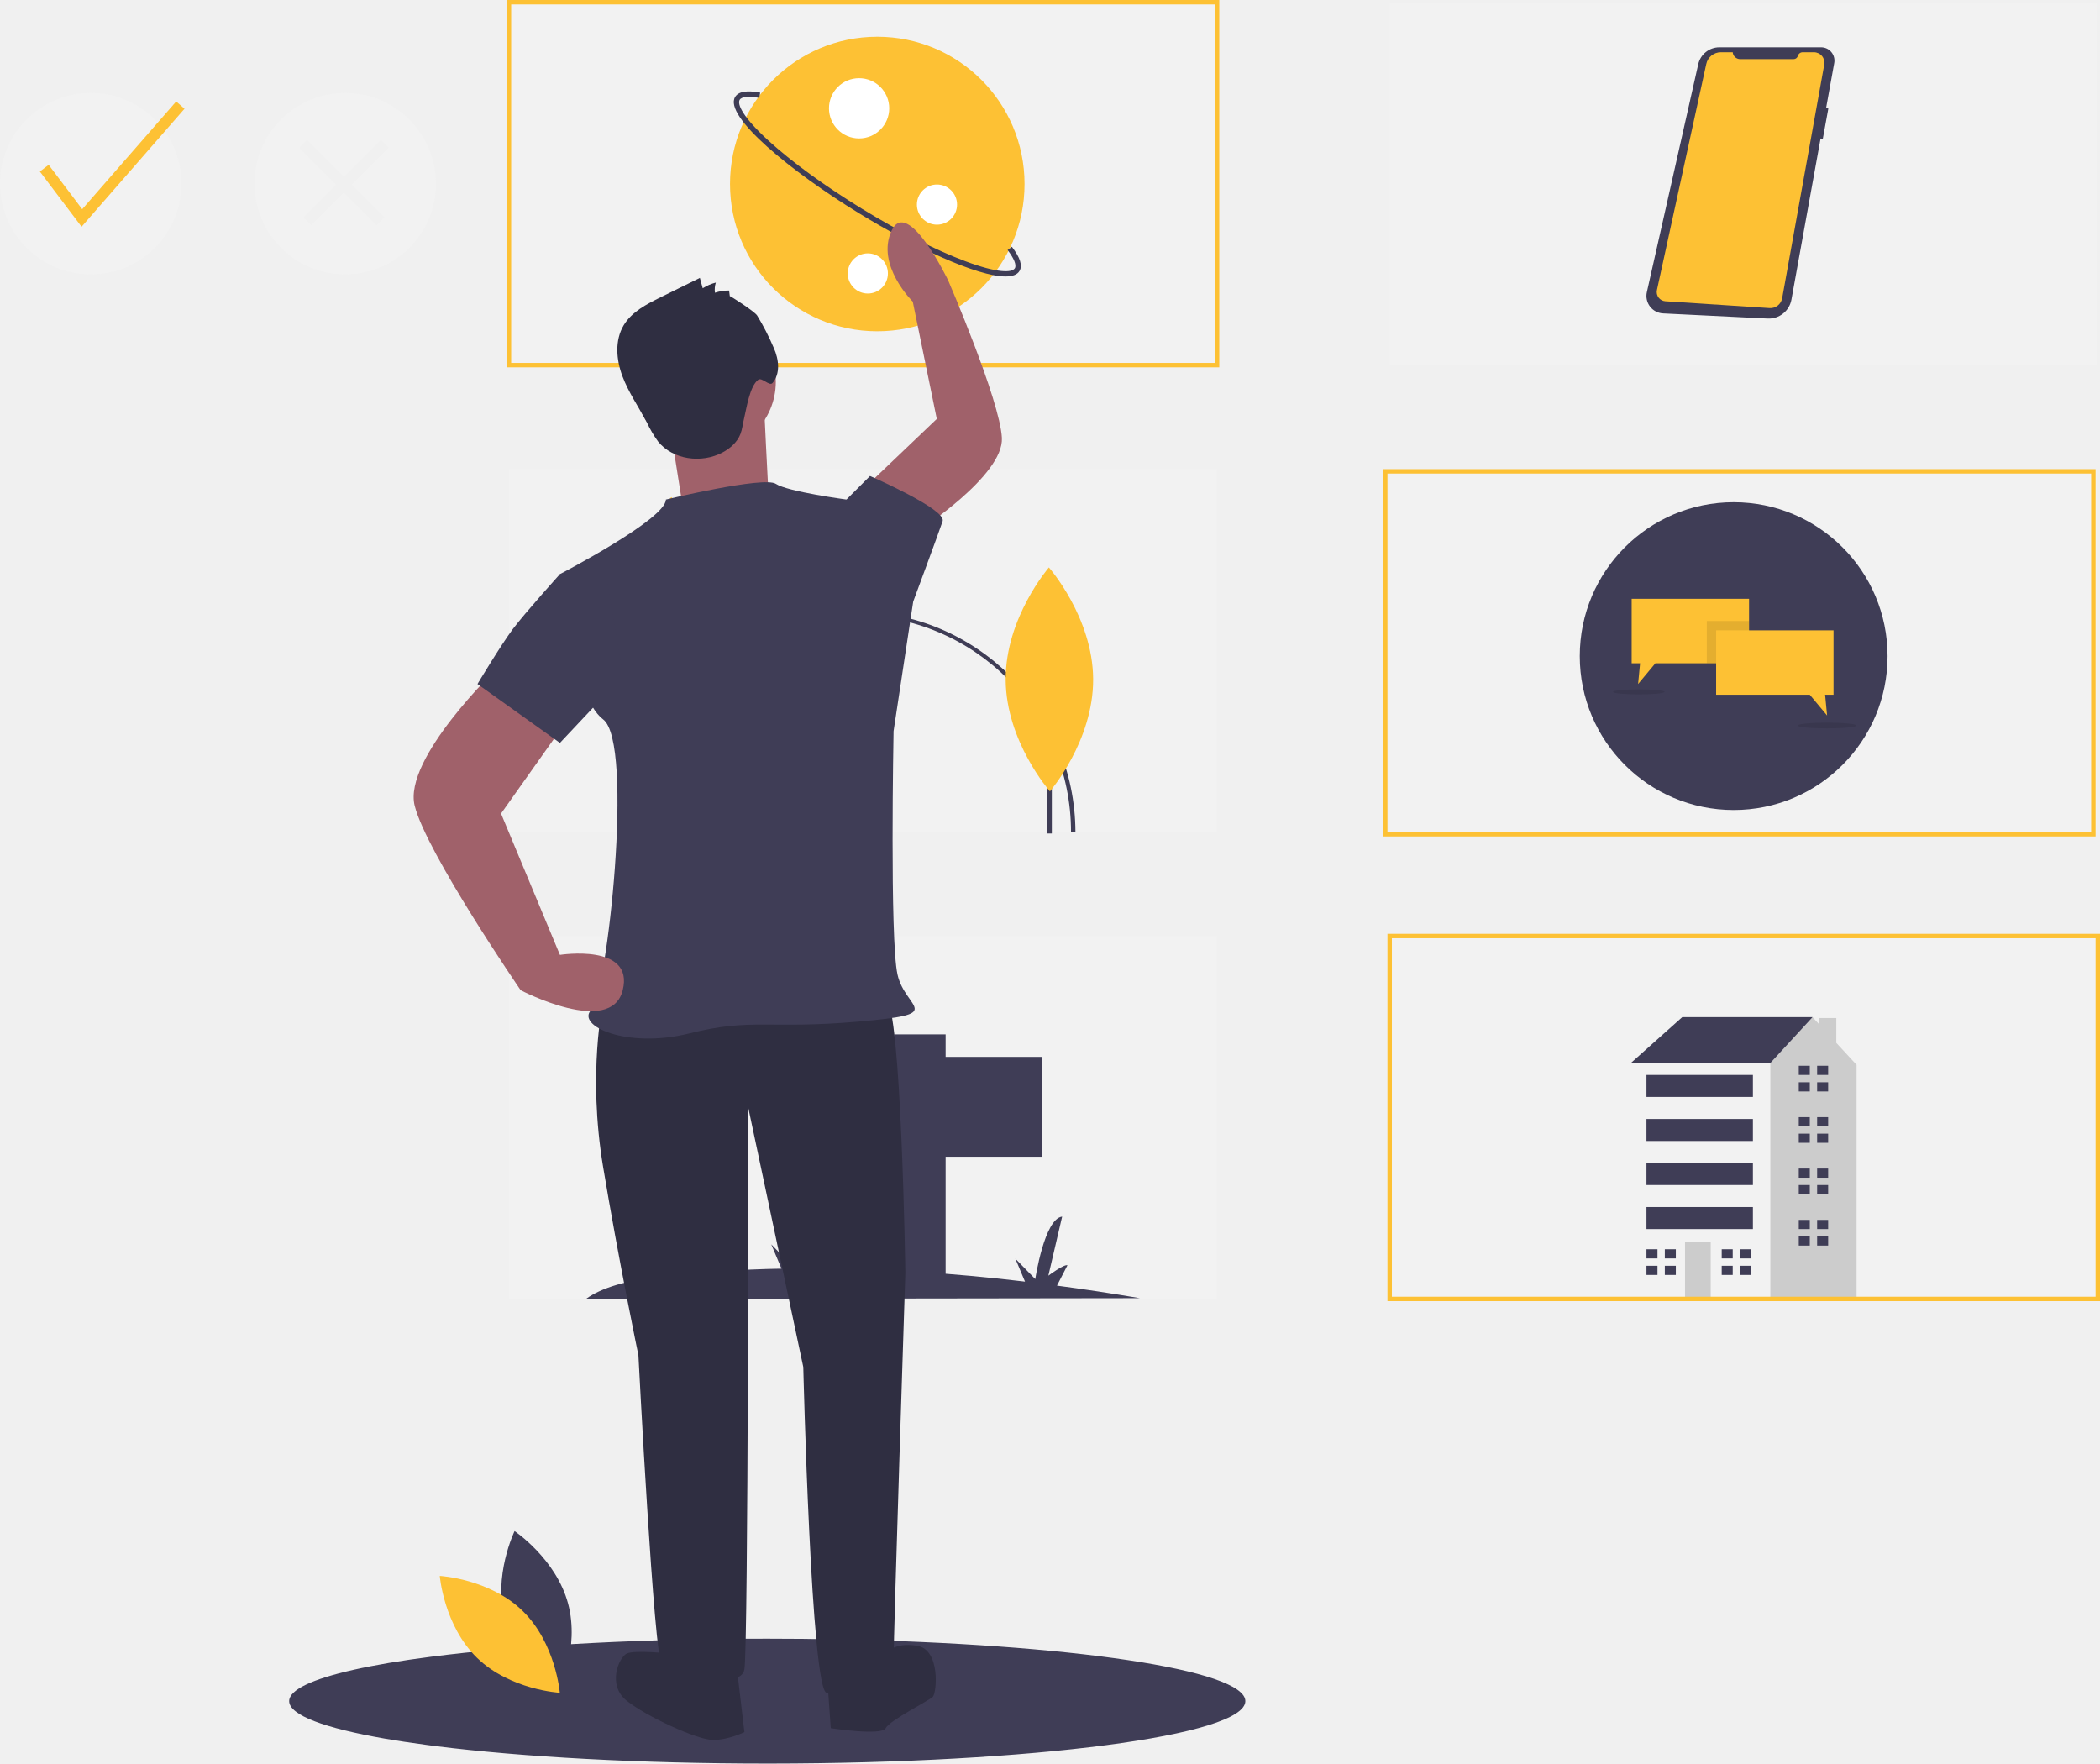
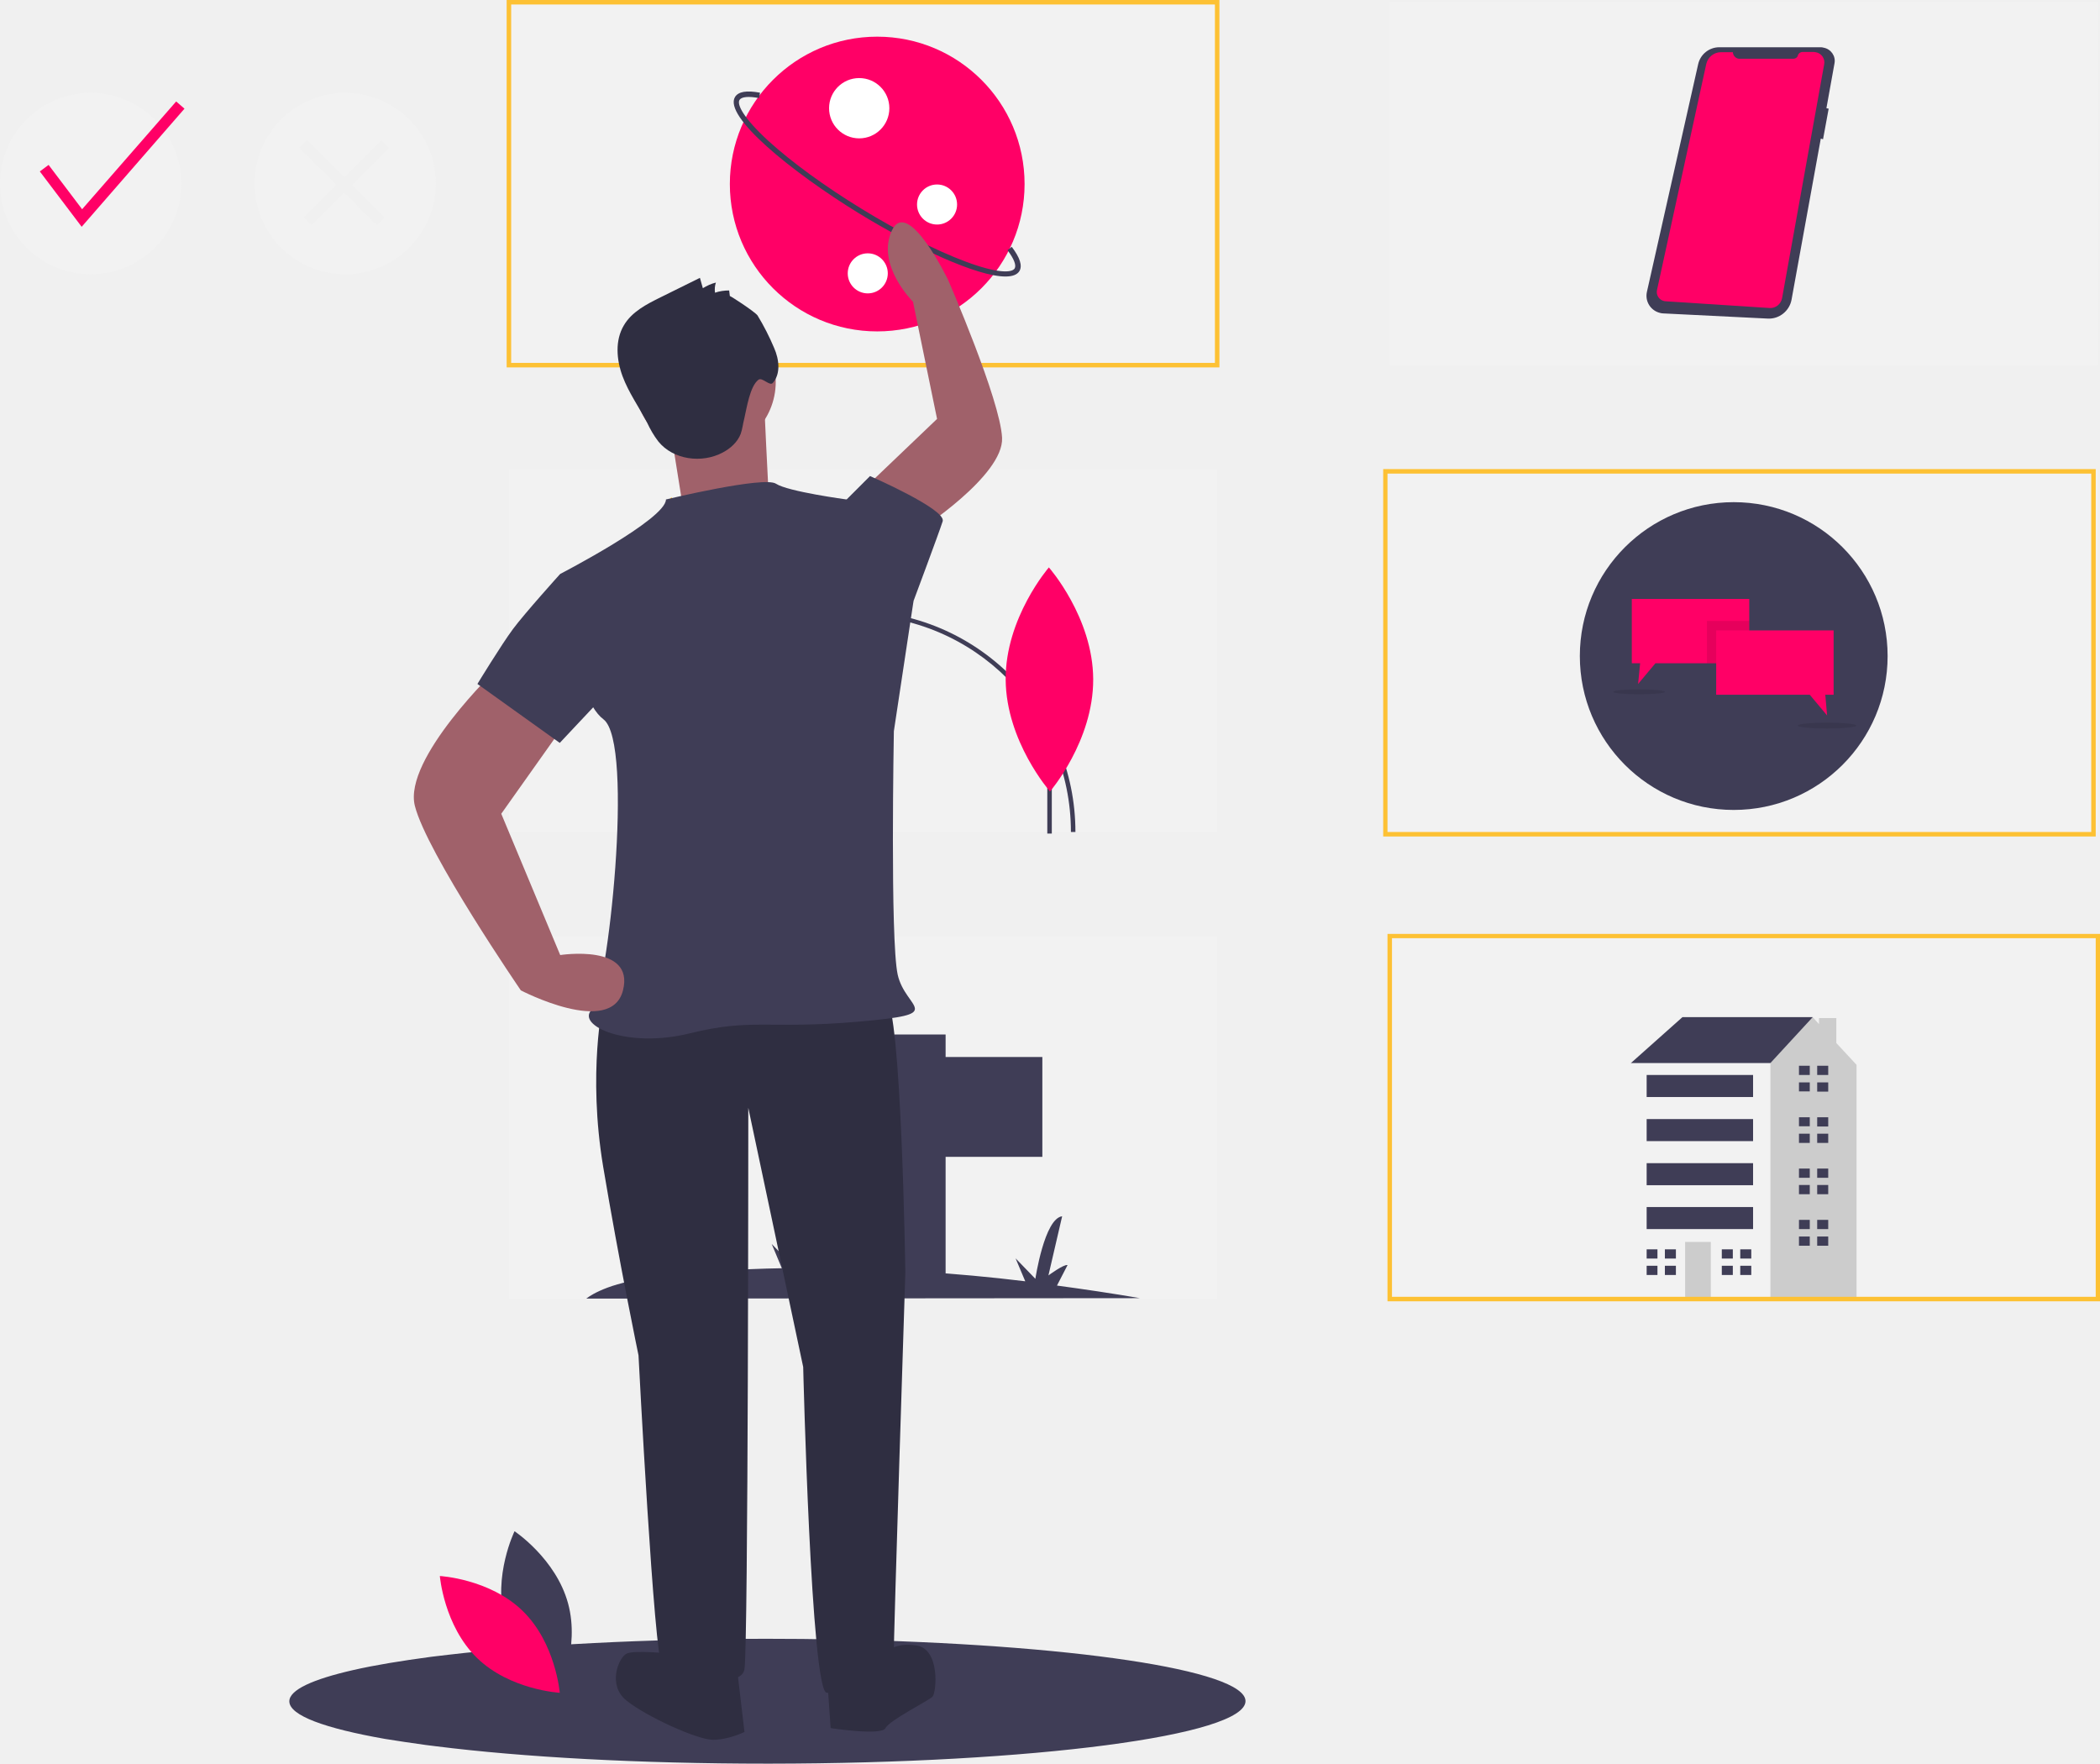
- <svg xmlns="http://www.w3.org/2000/svg" id="bebdbc02-5f56-4bd5-9ad9-bce5f07a2c3e" data-name="Layer 1" width="933.443" height="783.894" viewBox="0 0 933.443 783.894">
-   <path d="M627.332,841.142c0,15.287-94.578,27.672-211.447,27.752h-1.063c-57.046,0-108.848-2.936-147.02-7.701-1.634-.217-3.245-.423-4.821-.64-6.49-.857-12.556-1.782-18.143-2.742-26.701-4.65-42.525-10.42-42.525-16.669,0-5.061,10.351-9.791,28.437-13.882,9.551-2.159,21.251-4.125,34.733-5.861q3.719-.497,7.632-.937c37.601-4.399,87.266-7.072,141.707-7.072,10.58,0,20.988.103,31.157.297C548.566,815.652,627.332,827.191,627.332,841.142Z" transform="translate(-73.77864 -85)" fill="#3f3d56" />
-   <rect x="617.705" y="416.066" width="314.754" height="161.311" fill="#f2f2f2" />
-   <rect x="226.23" y="0.984" width="314.754" height="161.311" fill="#f2f2f2" />
-   <path d="M615.746,248.279H299.025V85H615.746Zm-314.754-1.967H613.779V86.967H300.992Z" transform="translate(-73.77864 -85)" fill="#fdc134" />
-   <rect x="617.705" y="0.984" width="314.754" height="161.311" fill="#f2f2f2" />
-   <rect x="226.23" y="208.525" width="314.754" height="161.311" fill="#f2f2f2" />
-   <rect x="617.705" y="208.525" width="314.754" height="161.311" fill="#f2f2f2" />
-   <rect x="226.23" y="416.066" width="314.754" height="161.311" fill="#f2f2f2" />
-   <circle cx="40.328" cy="81.639" r="40.328" fill="#f2f2f2" />
-   <path d="M227.221,126.311a40.328,40.328,0,1,0,40.328,40.328A40.328,40.328,0,0,0,227.221,126.311Zm17.476,55.311-3.477,3.477-14.491-14.491-14.491,14.491-3.477-3.477,14.491-14.491L206.794,150.673l3.477-3.477L226.729,163.654l16.458-16.458,3.477,3.477-16.458,16.458Z" transform="translate(-73.77864 -85)" fill="#f2f2f2" />
-   <polygon points="36.256 100.783 17.71 76.237 21.634 73.271 36.531 92.988 78.311 45.105 82.017 48.338 36.256 100.783" fill="#fdc134" />
-   <path d="M580.494,662.044q-19.185-3.25-36.901-5.583l4.669-9.053c-1.574-.547-8.491,4.637-8.491,4.637l6.127-26.277c-7.918.955-11.944,27.786-11.944,27.786l-8.847-9.071,4.283,10.198a816.821,816.821,0,0,0-93.623-5.892l3.996-7.748c-1.574-.547-8.491,4.637-8.491,4.637l6.127-26.277c-7.918.955-11.944,27.786-11.944,27.786l-8.847-9.071,4.536,10.802a525.906,525.906,0,0,0-53.82,3.656c4.042-12.07,17.773-23.55,17.773-23.55-10.486,3.119-15.987,8.345-18.861,13.217a211.639,211.639,0,0,1,12.233-73.124s-21.675,47.166-18.909,78.825l.331,5.622c-18.375,2.631-25.604,8.813-25.604,8.813Z" transform="translate(-73.77864 -85)" fill="#3f3d56" />
-   <circle cx="355.705" cy="255.588" r="34.787" fill="#ff6584" />
-   <polygon points="728.996 475.767 724.918 472.504 747.757 452.112 805.67 452.112 805.67 470.057 768.149 495.343 728.996 475.767" fill="#3f3d56" />
-   <polygon points="816.229 463.551 816.229 452.52 808.54 452.52 808.54 455.221 805.67 452.112 786.909 472.504 779.568 477.398 768.186 560.56 785.352 577.726 825.246 577.726 825.246 473.32 816.229 463.551" fill="#ccc" />
-   <rect x="724.918" y="472.504" width="61.991" height="105.222" fill="#f2f2f2" />
-   <rect x="748.98" y="552.032" width="11.419" height="25.694" fill="#ccc" />
-   <polygon points="736.745 559.373 736.745 555.295 731.851 555.295 731.851 559.373 736.338 559.373 736.745 559.373" fill="#3f3d56" />
-   <polygon points="736.338 562.636 731.851 562.636 731.851 566.714 736.745 566.714 736.745 562.636 736.338 562.636" fill="#3f3d56" />
-   <rect x="740.008" y="555.295" width="4.894" height="4.078" fill="#3f3d56" />
-   <rect x="740.008" y="562.636" width="4.894" height="4.078" fill="#3f3d56" />
-   <polygon points="770.188 559.373 770.188 555.295 765.294 555.295 765.294 559.373 769.78 559.373 770.188 559.373" fill="#3f3d56" />
-   <polygon points="769.78 562.636 765.294 562.636 765.294 566.714 770.188 566.714 770.188 562.636 769.78 562.636" fill="#3f3d56" />
-   <rect x="773.451" y="555.295" width="4.894" height="4.078" fill="#3f3d56" />
-   <rect x="773.451" y="562.636" width="4.894" height="4.078" fill="#3f3d56" />
-   <polygon points="804.446 477.806 804.446 473.727 799.552 473.727 799.552 477.806 804.038 477.806 804.446 477.806" fill="#3f3d56" />
-   <polygon points="804.038 481.069 799.552 481.069 799.552 485.147 804.446 485.147 804.446 481.069 804.038 481.069" fill="#3f3d56" />
-   <rect x="807.709" y="473.727" width="4.894" height="4.078" fill="#3f3d56" />
-   <rect x="807.709" y="481.069" width="4.894" height="4.078" fill="#3f3d56" />
-   <polygon points="804.446 500.645 804.446 496.566 799.552 496.566 799.552 500.645 804.038 500.645 804.446 500.645" fill="#3f3d56" />
-   <polygon points="804.038 503.907 799.552 503.907 799.552 507.986 804.446 507.986 804.446 503.907 804.038 503.907" fill="#3f3d56" />
-   <rect x="807.709" y="496.566" width="4.894" height="4.078" fill="#3f3d56" />
-   <rect x="807.709" y="503.907" width="4.894" height="4.078" fill="#3f3d56" />
-   <polygon points="804.446 523.484 804.446 519.405 799.552 519.405 799.552 523.484 804.038 523.484 804.446 523.484" fill="#3f3d56" />
-   <polygon points="804.038 526.746 799.552 526.746 799.552 530.825 804.446 530.825 804.446 526.746 804.038 526.746" fill="#3f3d56" />
-   <rect x="807.709" y="519.405" width="4.894" height="4.078" fill="#3f3d56" />
-   <rect x="807.709" y="526.746" width="4.894" height="4.078" fill="#3f3d56" />
-   <polygon points="804.446 546.322 804.446 542.244 799.552 542.244 799.552 546.322 804.038 546.322 804.446 546.322" fill="#3f3d56" />
-   <polygon points="804.038 549.585 799.552 549.585 799.552 553.664 804.446 553.664 804.446 549.585 804.038 549.585" fill="#3f3d56" />
-   <rect x="807.709" y="542.244" width="4.894" height="4.078" fill="#3f3d56" />
-   <rect x="807.709" y="549.585" width="4.894" height="4.078" fill="#3f3d56" />
-   <rect x="731.851" y="477.806" width="47.309" height="9.788" fill="#3f3d56" />
-   <rect x="731.851" y="497.382" width="47.309" height="9.788" fill="#3f3d56" />
-   <rect x="731.851" y="516.958" width="47.309" height="9.788" fill="#3f3d56" />
-   <rect x="731.851" y="536.534" width="47.309" height="9.788" fill="#3f3d56" />
-   <polygon points="355.902 469.793 397.421 469.793 397.421 459.771 420.328 459.771 420.328 469.793 463.279 469.793 463.279 514.176 420.328 514.176 420.328 570.012 397.421 570.012 397.421 514.176 355.902 514.176 334.426 489.837 355.902 469.793" fill="#3f3d56" />
-   <path d="M551.811,454.836h-1.967a96.393,96.393,0,1,0-192.787,0h-1.967a98.361,98.361,0,0,1,196.721,0Z" transform="translate(-73.77864 -85)" fill="#3f3d56" />
-   <rect x="404.177" y="355.987" width="2.514" height="99.297" transform="matrix(1, -0.00188, 0.00188, 1, -74.53899, -84.23861)" fill="#3f3d56" />
-   <path d="M429.821,368.596c.225,34.721-24.15,63.028-24.15,63.028s-24.741-27.988-24.966-62.709,24.15-63.028,24.15-63.028S429.596,333.874,429.821,368.596Z" transform="translate(-73.77864 -85)" fill="#fdc134" />
-   <path d="M429.821,368.596c.225,34.721-24.15,63.028-24.15,63.028s-24.741-27.988-24.966-62.709,24.15-63.028,24.15-63.028S429.596,333.874,429.821,368.596Z" transform="translate(-73.77864 -85)" opacity="0.1" />
-   <rect x="371.497" y="356.049" width="2.514" height="99.297" transform="matrix(1, -0.00188, 0.00188, 1, -74.53916, -84.29992)" fill="#3f3d56" />
-   <path d="M397.141,368.657c.225,34.721-24.15,63.028-24.15,63.028s-24.741-27.988-24.966-62.709,24.15-63.028,24.15-63.028S396.916,333.936,397.141,368.657Z" transform="translate(-73.77864 -85)" fill="#fdc134" />
-   <rect x="465.544" y="291.88" width="1.99" height="78.61" fill="#3f3d56" />
-   <path d="M559.68,386.898c.127,27.488-19.213,49.861-19.213,49.861s-19.545-22.194-19.671-49.682,19.213-49.861,19.213-49.861S559.553,359.41,559.68,386.898Z" transform="translate(-73.77864 -85)" fill="#fdc134" />
-   <circle cx="770.609" cy="291.639" r="68.408" fill="#3f3d56" />
-   <polygon points="777.45 266.171 777.45 294.807 735.823 294.807 728.132 304.034 729.01 294.807 725.269 294.807 725.269 266.171 777.45 266.171" fill="#fdc134" />
-   <rect x="758.677" y="276.035" width="18.772" height="18.772" opacity="0.1" />
-   <polygon points="762.813 280.171 814.994 280.171 814.994 308.807 811.252 308.807 812.131 318.034 804.441 308.807 762.813 308.807 762.813 280.171" fill="#fdc134" />
-   <ellipse cx="728.451" cy="307.534" rx="11.454" ry="1.117" opacity="0.1" />
-   <ellipse cx="812.131" cy="322.488" rx="13.045" ry="1.273" opacity="0.1" />
-   <path d="M883.221,106.032H838.018a9.609,9.609,0,0,0-9.374,7.496L805.803,214.838a7.766,7.766,0,0,0,7.194,9.465l46.47,2.29a10.26,10.26,0,0,0,10.601-8.422l12.956-71.627.964.275,2.479-13.576-.992-.248,3.617-19.994A5.916,5.916,0,0,0,883.221,106.032Z" transform="translate(-73.77864 -85)" fill="#3f3d56" />
-   <path d="M843.969,108.216h-5.277a6.641,6.641,0,0,0-6.488,5.225l-21.924,100.484a4.115,4.115,0,0,0,3.751,4.983l46.319,3.036a5.329,5.329,0,0,0,5.593-4.373l18.708-103.859a4.668,4.668,0,0,0-4.594-5.495h-5.006a2.203,2.203,0,0,0-2.127,1.63h0a1.945,1.945,0,0,1-1.878,1.439h-23.764a3.324,3.324,0,0,1-3.315-3.069Z" transform="translate(-73.77864 -85)" fill="#fdc134" />
-   <circle cx="389.947" cy="81.788" r="65.461" fill="#fdc134" />
-   <path d="M520.725,207.888c-12.568.001-40.323-12.908-65.007-28.027-30.63-18.761-60.379-43.283-55.178-51.774,1.47-2.4,5.113-3.027,11.141-1.921l-.432,2.353c-4.667-.859-7.826-.559-8.668.817-1.229,2.007,1.481,7.834,12.775,18.169,10.292,9.419,25.07,20.185,41.612,30.317,16.542,10.132,32.848,18.404,45.914,23.294,14.338,5.366,20.76,5.132,21.989,3.126.844-1.378-.329-4.331-3.218-8.104l1.899-1.454c3.731,4.872,4.829,8.406,3.358,10.807C525.9,207.139,523.754,207.888,520.725,207.888Z" transform="translate(-73.77864 -85)" fill="#3f3d56" />
-   <circle cx="381.867" cy="48.141" r="13.39" fill="#fff" />
-   <circle cx="385.745" cy="121.543" r="8.926" fill="#fff" />
-   <circle cx="416.484" cy="90.94" r="8.926" fill="#fff" />
-   <path d="M1007.221,663.361H690.5V500.082h316.721ZM692.467,661.394h312.787V502.049H692.467Z" transform="translate(-73.77864 -85)" fill="#fdc134" />
-   <path d="M1005.254,456.803H688.533V293.525h316.721ZM690.5,454.836h312.787V295.492H690.5Z" transform="translate(-73.77864 -85)" fill="#fdc134" />
-   <path d="M298.189,805.303c5.37,19.85,23.763,32.144,23.763,32.144s9.687-19.89,4.317-39.74-23.763-32.144-23.763-32.144S292.819,785.453,298.189,805.303Z" transform="translate(-73.77864 -85)" fill="#3f3d56" />
-   <path d="M306.079,801.037c14.735,14.344,16.535,36.394,16.535,36.394s-22.09-1.206-36.825-15.55-16.535-36.394-16.535-36.394S291.344,786.693,306.079,801.037Z" transform="translate(-73.77864 -85)" fill="#fdc134" />
-   <path d="M357.556,528.634l-15.703,1.745s-6.979,31.407,0,73.282S357.556,687.412,357.556,687.412s6.979,136.096,10.469,137.841,34.896,12.214,36.641,1.745,1.745-249.509,1.745-249.509l24.427,115.158s3.49,144.82,10.469,144.82,29.662-1.745,29.662-13.959S476.204,650.771,476.204,650.771s-1.745-118.648-8.724-122.137S357.556,528.634,357.556,528.634Z" transform="translate(-73.77864 -85)" fill="#2f2e41" />
-   <path d="M371.515,820.018s-15.703-1.745-19.193,0-8.724,13.959,0,20.938,31.407,17.448,38.386,17.448,13.959-3.49,13.959-3.49l-3.49-29.662Z" transform="translate(-73.77864 -85)" fill="#2f2e41" />
-   <path d="M441.307,828.742l1.745,24.427s22.683,3.49,24.427,0,19.193-12.214,20.938-13.959,3.49-20.938-6.979-22.683-13.959,3.49-13.959,3.49Z" transform="translate(-73.77864 -85)" fill="#2f2e41" />
-   <path d="M481.854,321.015s38.147-24.531,37.264-41.384-23.88-69.992-23.88-69.992-17.99-37.403-25.142-22.117,9.4,31.557,9.4,31.557l10.683,52.127-29.034,27.698Z" transform="translate(-73.77864 -85)" fill="#a0616a" />
-   <circle cx="313.439" cy="169.698" r="31.407" fill="#a0616a" />
-   <path d="M371.515,273.891l5.234,33.152,38.386-6.979s-1.745-33.152-1.745-36.641S371.515,273.891,371.515,273.891Z" transform="translate(-73.77864 -85)" fill="#a0616a" />
-   <path d="M369.77,307.042s43.62-10.469,48.855-6.979,31.407,6.979,31.407,6.979l29.662,45.365-8.724,57.579s-1.745,92.475,1.745,108.179,22.683,17.448-17.448,20.938-47.11-1.745-75.027,5.234-50.6-3.49-43.62-10.469,19.193-118.648,5.234-129.116-19.193-64.558-19.193-64.558S369.77,315.766,369.77,307.042Z" transform="translate(-73.77864 -85)" fill="#3f3d56" />
-   <path d="M444.797,312.277l5.234-5.234,10.469-10.469s34.024,14.831,32.279,20.065-13.086,35.769-13.086,35.769l-15.703,5.234Z" transform="translate(-73.77864 -85)" fill="#3f3d56" />
-   <path d="M398.178,216.648l-.322-2.516a19.778,19.778,0,0,0-6.286.988,10.327,10.327,0,0,1,.388-4.521,20.103,20.103,0,0,0-5.818,2.529l-1.269-4.592-17.443,8.596c-6.261,3.086-12.862,6.477-16.442,12.47-3.99,6.681-3.296,15.268-.568,22.556s7.26,13.738,10.894,20.62a51.517,51.517,0,0,0,4.951,8.426c6.584,8.208,19.4,9.866,28.683,4.912,3.426-1.828,6.539-4.561,7.948-8.179.843-2.164,1.035-4.518,1.588-6.773,1.148-4.69,2.481-14.372,6.291-17.339,1.676-1.306,5,3.023,6.389,1.415,3.57-4.132,2.821-10.504.604-15.494a113.053,113.053,0,0,0-7.443-14.517C409.125,223.359,398.14,216.346,398.178,216.648Z" transform="translate(-73.77864 -85)" fill="#2f2e41" />
-   <path d="M294.743,382.069S252.867,422.2,258.101,443.138s47.11,82.006,47.11,82.006,40.131,20.938,45.365,0-27.917-15.703-27.917-15.703l-26.172-62.813,29.662-41.876Z" transform="translate(-73.77864 -85)" fill="#a0616a" />
-   <path d="M343.597,343.683l-20.938-3.49s-15.703,17.448-20.938,24.427-15.703,24.427-15.703,24.427l36.641,26.172,27.917-29.662Z" transform="translate(-73.77864 -85)" fill="#3f3d56" />
+ <svg xmlns="http://www.w3.org/2000/svg" version="1.1" id="bebdbc02-5f56-4bd5-9ad9-bce5f07a2c3e" x="0px" y="0px" viewBox="0 0 933.4 783.9" style="enable-background:new 0 0 933.4 783.9;" xml:space="preserve">
+   <style type="text/css">
+ 	.st0{fill:#3F3D56;}
+ 	.st1{fill:#F2F2F2;}
+ 	.st2{fill:#FDC134;}
+ 	.st3{fill:#FF0066;}
+ 	.st4{fill:#FF6584;}
+ 	.st5{fill:#CCCCCC;}
+ 	.st6{opacity:0.1;enable-background:new    ;}
+ 	.st7{fill:#FFFFFF;}
+ 	.st8{fill:#2F2E41;}
+ 	.st9{fill:#A0616A;}
+ </style>
+   <path class="st0" d="M553.6,756.1c0,15.3-94.6,27.7-211.4,27.8H341c-57,0-108.8-2.9-147-7.7c-1.6-0.2-3.2-0.4-4.8-0.6  c-6.5-0.9-12.6-1.8-18.1-2.7c-26.7-4.7-42.5-10.4-42.5-16.7c0-5.1,10.4-9.8,28.4-13.9c9.6-2.2,21.3-4.1,34.7-5.9  c2.5-0.3,5-0.6,7.6-0.9c37.6-4.4,87.3-7.1,141.7-7.1c10.6,0,21,0.1,31.2,0.3C474.8,730.7,553.6,742.2,553.6,756.1z" />
+   <rect x="617.7" y="416.1" class="st1" width="314.8" height="161.3" />
+   <rect x="226.2" y="1" class="st1" width="314.8" height="161.3" />
+   <path class="st2" d="M542,163.3H225.2V0H542V163.3z M227.2,161.3H540V2H227.2V161.3z" />
+   <rect x="617.7" y="1" class="st1" width="314.8" height="161.3" />
+   <rect x="226.2" y="208.5" class="st1" width="314.8" height="161.3" />
+   <rect x="617.7" y="208.5" class="st1" width="314.8" height="161.3" />
+   <rect x="226.2" y="416.1" class="st1" width="314.8" height="161.3" />
+   <circle class="st1" cx="40.3" cy="81.6" r="40.3" />
+   <path class="st1" d="M153.4,41.3c-22.3,0-40.3,18.1-40.3,40.3s18.1,40.3,40.3,40.3s40.3-18.1,40.3-40.3l0,0  C193.8,59.4,175.7,41.3,153.4,41.3L153.4,41.3z M170.9,96.6l-3.5,3.5L153,85.6l-14.5,14.5l-3.5-3.5l14.5-14.5L133,65.7l3.5-3.5  L153,78.7l16.5-16.5l3.5,3.5l-16.5,16.5L170.9,96.6z" />
+   <polygon class="st3" points="36.3,100.8 17.7,76.2 21.6,73.3 36.5,93 78.3,45.1 82,48.3 " />
+   <path class="st0" d="M506.7,577c-12.8-2.2-25.1-4-36.9-5.6l4.7-9.1c-1.6-0.5-8.5,4.6-8.5,4.6l6.1-26.3c-7.9,1-11.9,27.8-11.9,27.8  l-8.8-9.1l4.3,10.2c-31.1-3.8-62.3-5.7-93.6-5.9l4-7.7c-1.6-0.5-8.5,4.6-8.5,4.6l6.1-26.3c-7.9,1-11.9,27.8-11.9,27.8l-8.8-9.1  l4.5,10.8c-18,0.3-36,1.5-53.8,3.7c4-12.1,17.8-23.5,17.8-23.5c-10.5,3.1-16,8.3-18.9,13.2c-0.3-24.9,3.9-49.7,12.2-73.1  c0,0-21.7,47.2-18.9,78.8l0.3,5.6c-18.4,2.6-25.6,8.8-25.6,8.8L506.7,577z" />
+   <circle class="st4" cx="355.7" cy="255.6" r="34.8" />
+   <polygon class="st0" points="729,475.8 724.9,472.5 747.8,452.1 805.7,452.1 805.7,470.1 768.1,495.3 " />
+   <polygon class="st5" points="816.2,463.6 816.2,452.5 808.5,452.5 808.5,455.2 805.7,452.1 786.9,472.5 779.6,477.4 768.2,560.6   785.4,577.7 825.2,577.7 825.2,473.3 " />
+   <rect x="724.9" y="472.5" class="st1" width="62" height="105.2" />
+   <rect x="749" y="552" class="st5" width="11.4" height="25.7" />
+   <polygon class="st0" points="736.7,559.4 736.7,555.3 731.9,555.3 731.9,559.4 736.3,559.4 " />
+   <polygon class="st0" points="736.3,562.6 731.9,562.6 731.9,566.7 736.7,566.7 736.7,562.6 " />
+   <rect x="740" y="555.3" class="st0" width="4.9" height="4.1" />
+   <rect x="740" y="562.6" class="st0" width="4.9" height="4.1" />
+   <polygon class="st0" points="770.2,559.4 770.2,555.3 765.3,555.3 765.3,559.4 769.8,559.4 " />
+   <polygon class="st0" points="769.8,562.6 765.3,562.6 765.3,566.7 770.2,566.7 770.2,562.6 " />
+   <rect x="773.5" y="555.3" class="st0" width="4.9" height="4.1" />
+   <rect x="773.5" y="562.6" class="st0" width="4.9" height="4.1" />
+   <polygon class="st0" points="804.4,477.8 804.4,473.7 799.6,473.7 799.6,477.8 804,477.8 " />
+   <polygon class="st0" points="804,481.1 799.6,481.1 799.6,485.1 804.4,485.1 804.4,481.1 " />
+   <rect x="807.7" y="473.7" class="st0" width="4.9" height="4.1" />
+   <rect x="807.7" y="481.1" class="st0" width="4.9" height="4.1" />
+   <polygon class="st0" points="804.4,500.6 804.4,496.6 799.6,496.6 799.6,500.6 804,500.6 " />
+   <polygon class="st0" points="804,503.9 799.6,503.9 799.6,508 804.4,508 804.4,503.9 " />
+   <rect x="807.7" y="496.6" class="st0" width="4.9" height="4.1" />
+   <rect x="807.7" y="503.9" class="st0" width="4.9" height="4.1" />
+   <polygon class="st0" points="804.4,523.5 804.4,519.4 799.6,519.4 799.6,523.5 804,523.5 " />
+   <polygon class="st0" points="804,526.7 799.6,526.7 799.6,530.8 804.4,530.8 804.4,526.7 " />
+   <rect x="807.7" y="519.4" class="st0" width="4.9" height="4.1" />
+   <rect x="807.7" y="526.7" class="st0" width="4.9" height="4.1" />
+   <polygon class="st0" points="804.4,546.3 804.4,542.2 799.6,542.2 799.6,546.3 804,546.3 " />
+   <polygon class="st0" points="804,549.6 799.6,549.6 799.6,553.7 804.4,553.7 804.4,549.6 " />
+   <rect x="807.7" y="542.2" class="st0" width="4.9" height="4.1" />
+   <rect x="807.7" y="549.6" class="st0" width="4.9" height="4.1" />
+   <rect x="731.9" y="477.8" class="st0" width="47.3" height="9.8" />
+   <rect x="731.9" y="497.4" class="st0" width="47.3" height="9.8" />
+   <rect x="731.9" y="517" class="st0" width="47.3" height="9.8" />
+   <rect x="731.9" y="536.5" class="st0" width="47.3" height="9.8" />
+   <polygon class="st0" points="355.9,469.8 397.4,469.8 397.4,459.8 420.3,459.8 420.3,469.8 463.3,469.8 463.3,514.2 420.3,514.2   420.3,570 397.4,570 397.4,514.2 355.9,514.2 334.4,489.8 " />
+   <path class="st0" d="M478,369.8h-2c0-53.2-43.1-96.4-96.4-96.4c-53.2,0-96.4,43.1-96.4,96.4l0,0h-2c0-54.3,44.1-98.4,98.4-98.3  C434,271.5,478,315.5,478,369.8z" />
+   <rect x="330.4" y="271" transform="matrix(1 -1.879994e-03 1.879994e-03 1 -0.6022 0.6241)" class="st0" width="2.5" height="99.3" />
+   <path class="st2" d="M356,283.6c0.2,34.7-24.2,63-24.2,63s-24.7-28-25-62.7c-0.2-34.7,24.2-63,24.2-63S355.8,248.9,356,283.6z" />
+   <path class="st6" d="M356,283.6c0.2,34.7-24.2,63-24.2,63s-24.7-28-25-62.7c-0.2-34.7,24.2-63,24.2-63S355.8,248.9,356,283.6z" />
+   <rect x="297.7" y="271" transform="matrix(1 -1.879994e-03 1.879994e-03 1 -0.6023 0.5626)" class="st0" width="2.5" height="99.3" />
+   <path class="st2" d="M323.4,283.7c0.2,34.7-24.2,63-24.2,63s-24.7-28-25-62.7c-0.2-34.7,24.2-63,24.2-63S323.1,248.9,323.4,283.7z" />
+   <rect x="465.5" y="291.9" class="st0" width="2" height="78.6" />
+   <path class="st3" d="M485.9,301.9c0.1,27.5-19.2,49.9-19.2,49.9s-19.5-22.2-19.7-49.7s19.2-49.9,19.2-49.9S485.8,274.4,485.9,301.9z  " />
+   <circle class="st0" cx="770.6" cy="291.6" r="68.4" />
+   <polygon class="st3" points="777.5,266.2 777.5,294.8 735.8,294.8 728.1,304 729,294.8 725.3,294.8 725.3,266.2 " />
+   <rect x="758.7" y="276" class="st6" width="18.8" height="18.8" />
+   <polygon class="st3" points="762.8,280.2 815,280.2 815,308.8 811.3,308.8 812.1,318 804.4,308.8 762.8,308.8 " />
+   <ellipse class="st6" cx="728.5" cy="307.5" rx="11.5" ry="1.1" />
+   <ellipse class="st6" cx="812.1" cy="322.5" rx="13" ry="1.3" />
+   <path class="st0" d="M809.4,21h-45.2c-4.5,0-8.4,3.1-9.4,7.5L732,129.8c-0.9,4.2,1.7,8.3,5.9,9.3c0.4,0.1,0.9,0.2,1.3,0.2l46.5,2.3  c5.1,0.3,9.7-3.4,10.6-8.4l13-71.6l1,0.3l2.5-13.6l-1-0.2l3.6-20c0.6-3.2-1.6-6.3-4.8-6.9C810.2,21.1,809.8,21,809.4,21z" />
+   <path class="st3" d="M770.2,23.2h-5.3c-3.1,0-5.8,2.2-6.5,5.2l-21.9,100.5c-0.5,2.2,0.9,4.4,3.1,4.9c0.2,0,0.4,0.1,0.6,0.1l46.3,3  c2.7,0.2,5.1-1.7,5.6-4.4l18.7-103.9c0.5-2.5-1.2-5-3.8-5.4c-0.3,0-0.5-0.1-0.8-0.1h-5c-1,0-1.9,0.7-2.1,1.6l0,0  c-0.2,0.8-1,1.4-1.9,1.4h-23.8C771.8,26.3,770.3,24.9,770.2,23.2L770.2,23.2z" />
+   <circle class="st3" cx="389.9" cy="81.8" r="65.5" />
+   <path class="st0" d="M446.9,122.9c-12.6,0-40.3-12.9-65-28c-30.6-18.8-60.4-43.3-55.2-51.8c1.5-2.4,5.1-3,11.1-1.9l-0.4,2.4  c-4.7-0.9-7.8-0.6-8.7,0.8c-1.2,2,1.5,7.8,12.8,18.2c10.3,9.4,25.1,20.2,41.6,30.3s32.8,18.4,45.9,23.3c14.3,5.4,20.8,5.1,22,3.1  c0.8-1.4-0.3-4.3-3.2-8.1l1.9-1.5c3.7,4.9,4.8,8.4,3.4,10.8C452.1,122.1,450,122.9,446.9,122.9z" />
+   <circle class="st7" cx="381.9" cy="48.1" r="13.4" />
+   <circle class="st7" cx="385.7" cy="121.5" r="8.9" />
+   <circle class="st7" cx="416.5" cy="90.9" r="8.9" />
+   <path class="st2" d="M933.4,578.4H616.7V415.1h316.7V578.4z M618.7,576.4h312.8V417H618.7V576.4z" />
+   <path class="st2" d="M931.5,371.8H614.8V208.5h316.7V371.8z M616.7,369.8h312.8V210.5H616.7V369.8z" />
+   <path class="st0" d="M224.4,720.3c5.4,19.9,23.8,32.1,23.8,32.1s9.7-19.9,4.3-39.7c-5.4-19.9-23.8-32.1-23.8-32.1  S219,700.5,224.4,720.3z" />
+   <path class="st3" d="M232.3,716c14.7,14.3,16.5,36.4,16.5,36.4s-22.1-1.2-36.8-15.5s-16.5-36.4-16.5-36.4S217.6,701.7,232.3,716z" />
+   <path class="st8" d="M283.8,443.6l-15.7,1.7c0,0-7,31.4,0,73.3s15.7,83.8,15.7,83.8s7,136.1,10.5,137.8s34.9,12.2,36.6,1.7  s1.7-249.5,1.7-249.5L357,607.6c0,0,3.5,144.8,10.5,144.8s29.7-1.7,29.7-14s5.2-172.7,5.2-172.7s-1.7-118.6-8.7-122.1  S283.8,443.6,283.8,443.6z" />
+   <path class="st8" d="M297.7,735c0,0-15.7-1.7-19.2,0s-8.7,14,0,20.9c8.7,7,31.4,17.4,38.4,17.4s14-3.5,14-3.5l-3.5-29.7L297.7,735z" />
+   <path class="st8" d="M367.5,743.7l1.7,24.4c0,0,22.7,3.5,24.4,0s19.2-12.2,20.9-14s3.5-20.9-7-22.7c-10.5-1.7-14,3.5-14,3.5  L367.5,743.7z" />
+   <path class="st9" d="M408.1,236c0,0,38.1-24.5,37.3-41.4s-23.9-70-23.9-70s-18-37.4-25.1-22.1s9.4,31.6,9.4,31.6l10.7,52.1l-29,27.7  L408.1,236z" />
+   <circle class="st9" cx="313.4" cy="169.7" r="31.4" />
+   <path class="st9" d="M297.7,188.9L303,222l38.4-7c0,0-1.7-33.2-1.7-36.6S297.7,188.9,297.7,188.9z" />
+   <path class="st0" d="M296,222c0,0,43.6-10.5,48.9-7s31.4,7,31.4,7l29.7,45.4l-8.7,57.6c0,0-1.7,92.5,1.7,108.2  c3.5,15.7,22.7,17.4-17.4,20.9s-47.1-1.7-75,5.2s-50.6-3.5-43.6-10.5s19.2-118.6,5.2-129.1S249,255.1,249,255.1S296,230.8,296,222z" />
+   <path class="st0" d="M371,227.3l5.2-5.2l10.5-10.5c0,0,34,14.8,32.3,20.1s-13.1,35.8-13.1,35.8l-15.7,5.2L371,227.3z" />
+   <path class="st8" d="M324.4,131.6l-0.3-2.5c-2.1,0-4.3,0.3-6.3,1c-0.2-1.5-0.1-3.1,0.4-4.5c-2.1,0.5-4,1.4-5.8,2.5l-1.3-4.6  l-17.4,8.6c-6.3,3.1-12.9,6.5-16.4,12.5c-4,6.7-3.3,15.3-0.6,22.6c2.7,7.3,7.3,13.7,10.9,20.6c1.4,3,3,5.8,5,8.4  c6.6,8.2,19.4,9.9,28.7,4.9c3.4-1.8,6.5-4.6,7.9-8.2c0.8-2.2,1-4.5,1.6-6.8c1.1-4.7,2.5-14.4,6.3-17.3c1.7-1.3,5,3,6.4,1.4  c3.6-4.1,2.8-10.5,0.6-15.5c-2.1-5-4.6-9.9-7.4-14.5C335.3,138.4,324.4,131.3,324.4,131.6z" />
+   <path class="st9" d="M221,297.1c0,0-41.9,40.1-36.6,61.1s47.1,82,47.1,82s40.1,20.9,45.4,0S249,424.5,249,424.5l-26.2-62.8  l29.7-41.9L221,297.1z" />
+   <path class="st0" d="M269.8,258.7l-20.9-3.5c0,0-15.7,17.4-20.9,24.4S212.2,304,212.2,304l36.6,26.2l27.9-29.7L269.8,258.7z" />
</svg>
